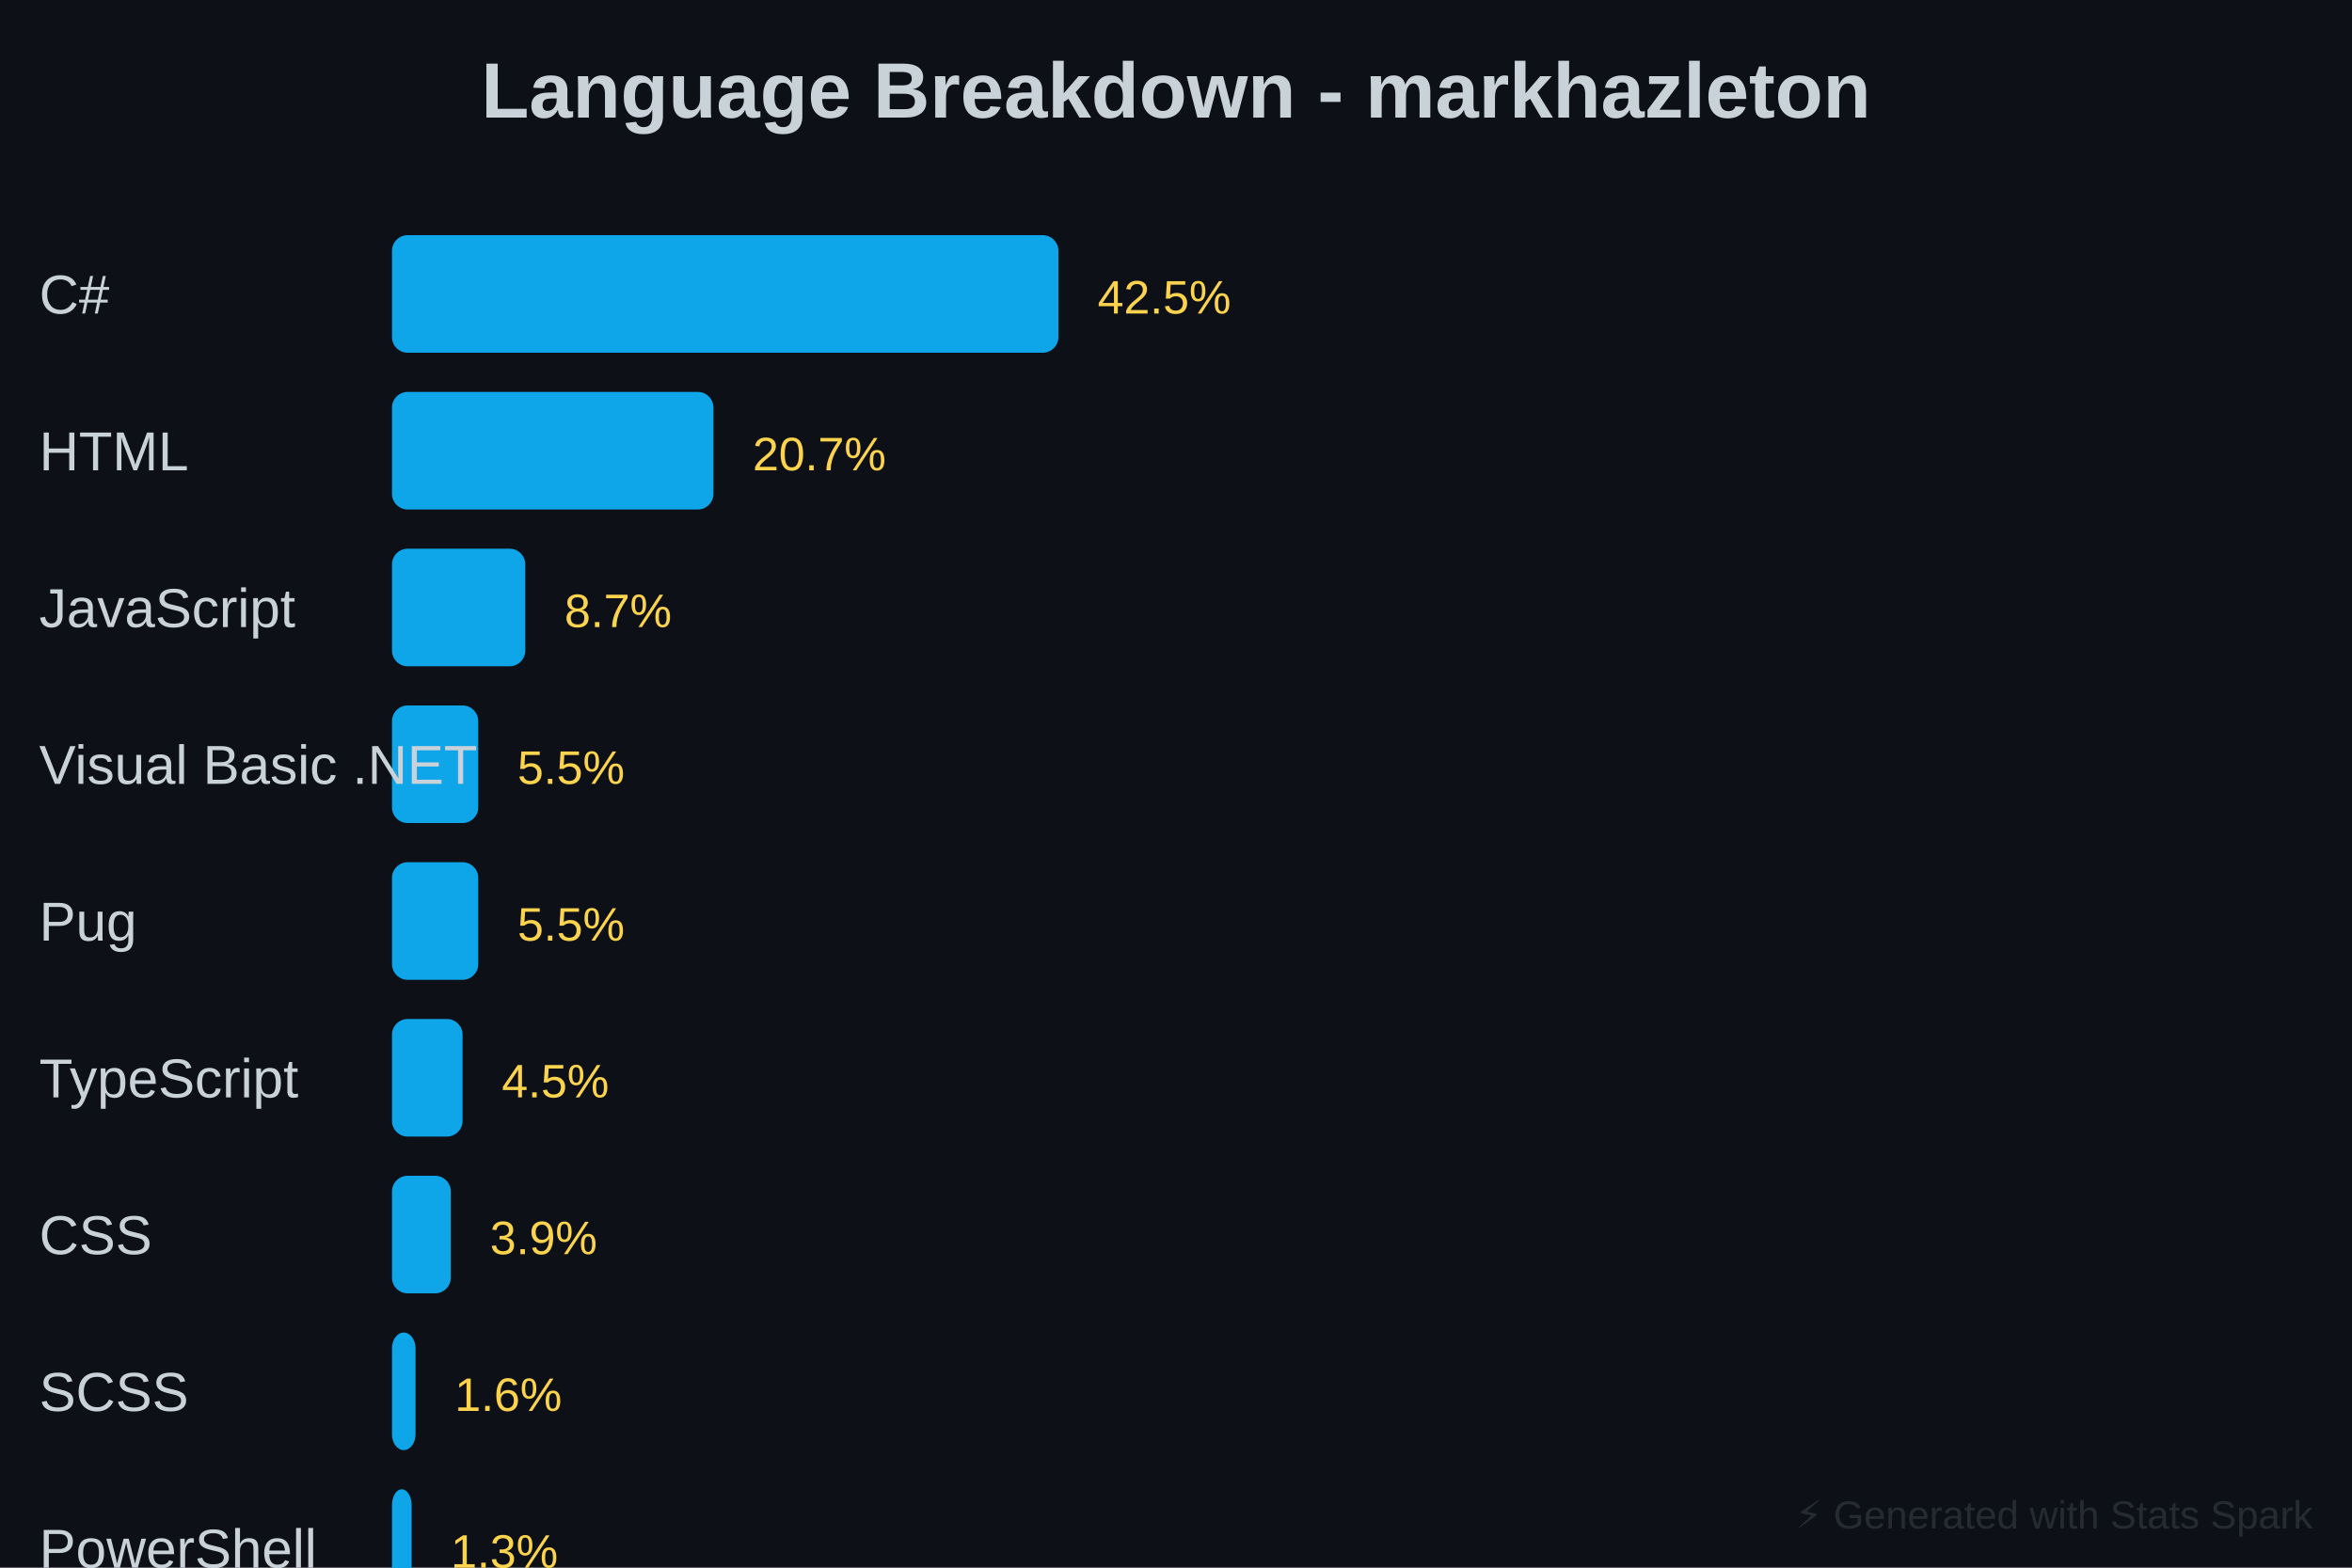
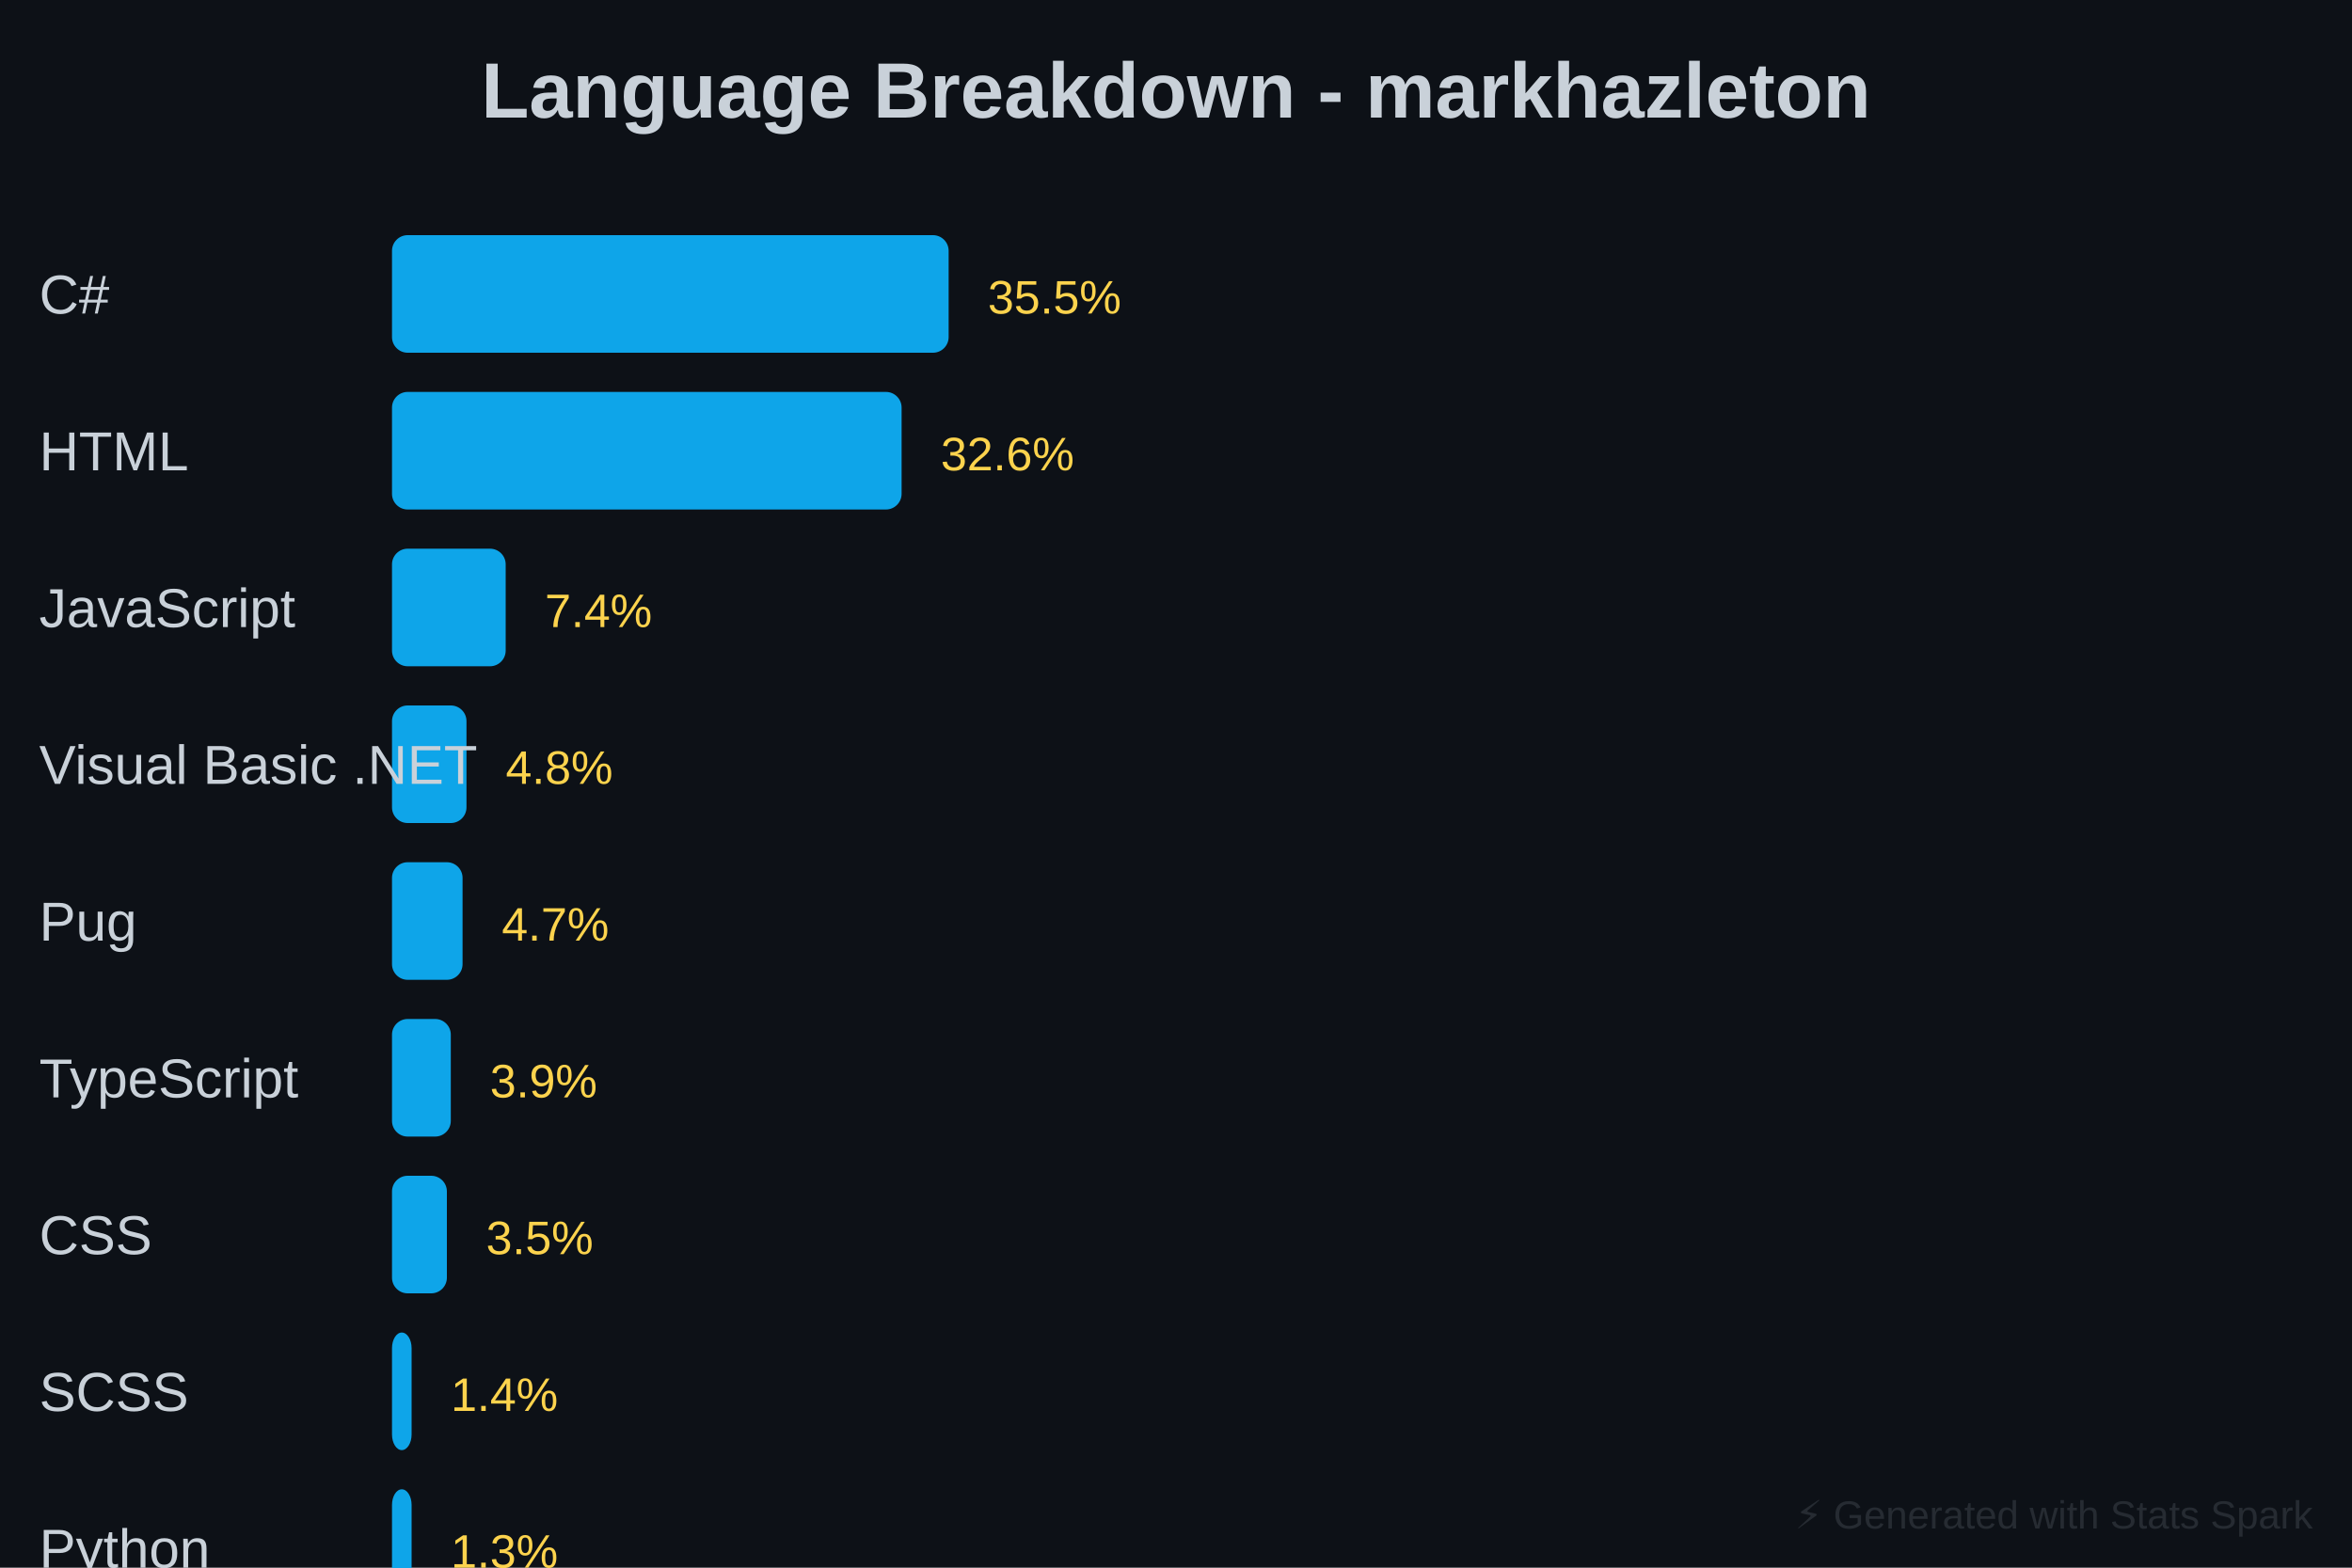
<svg xmlns="http://www.w3.org/2000/svg" baseProfile="full" height="400" version="1.1" width="600">
  <defs />
  <rect fill="#0D1117" height="400" width="600" x="0" y="0" />
  <text fill="#C9D1D9" font-family="Arial, sans-serif" font-size="20px" font-weight="bold" text-anchor="middle" x="300" y="30">Language Breakdown - markhazleton</text>
-   <rect fill="#0EA5E9" height="30" rx="4" width="170" x="100" y="60" />
+   <rect fill="#0EA5E9" height="30" rx="4" width="142" x="100" y="60" />
  <text fill="#C9D1D9" font-family="Arial, sans-serif" font-size="14px" x="10" y="80">C#</text>
-   <text fill="#FCD34D" font-family="Arial, sans-serif" font-size="12px" x="280" y="80">42.5%</text>
-   <rect fill="#0EA5E9" height="30" rx="4" width="82" x="100" y="100" />
+   <text fill="#FCD34D" font-family="Arial, sans-serif" font-size="12px" x="252" y="80">35.5%</text>
+   <rect fill="#0EA5E9" height="30" rx="4" width="130" x="100" y="100" />
  <text fill="#C9D1D9" font-family="Arial, sans-serif" font-size="14px" x="10" y="120">HTML</text>
-   <text fill="#FCD34D" font-family="Arial, sans-serif" font-size="12px" x="192" y="120">20.7%</text>
-   <rect fill="#0EA5E9" height="30" rx="4" width="34" x="100" y="140" />
+   <text fill="#FCD34D" font-family="Arial, sans-serif" font-size="12px" x="240" y="120">32.6%</text>
+   <rect fill="#0EA5E9" height="30" rx="4" width="29" x="100" y="140" />
  <text fill="#C9D1D9" font-family="Arial, sans-serif" font-size="14px" x="10" y="160">JavaScript</text>
-   <text fill="#FCD34D" font-family="Arial, sans-serif" font-size="12px" x="144" y="160">8.7%</text>
-   <rect fill="#0EA5E9" height="30" rx="4" width="22" x="100" y="180" />
+   <text fill="#FCD34D" font-family="Arial, sans-serif" font-size="12px" x="139" y="160">7.4%</text>
+   <rect fill="#0EA5E9" height="30" rx="4" width="19" x="100" y="180" />
  <text fill="#C9D1D9" font-family="Arial, sans-serif" font-size="14px" x="10" y="200">Visual Basic .NET</text>
-   <text fill="#FCD34D" font-family="Arial, sans-serif" font-size="12px" x="132" y="200">5.5%</text>
-   <rect fill="#0EA5E9" height="30" rx="4" width="22" x="100" y="220" />
+   <text fill="#FCD34D" font-family="Arial, sans-serif" font-size="12px" x="129" y="200">4.8%</text>
+   <rect fill="#0EA5E9" height="30" rx="4" width="18" x="100" y="220" />
  <text fill="#C9D1D9" font-family="Arial, sans-serif" font-size="14px" x="10" y="240">Pug</text>
-   <text fill="#FCD34D" font-family="Arial, sans-serif" font-size="12px" x="132" y="240">5.5%</text>
-   <rect fill="#0EA5E9" height="30" rx="4" width="18" x="100" y="260" />
+   <text fill="#FCD34D" font-family="Arial, sans-serif" font-size="12px" x="128" y="240">4.7%</text>
+   <rect fill="#0EA5E9" height="30" rx="4" width="15" x="100" y="260" />
  <text fill="#C9D1D9" font-family="Arial, sans-serif" font-size="14px" x="10" y="280">TypeScript</text>
-   <text fill="#FCD34D" font-family="Arial, sans-serif" font-size="12px" x="128" y="280">4.5%</text>
-   <rect fill="#0EA5E9" height="30" rx="4" width="15" x="100" y="300" />
+   <text fill="#FCD34D" font-family="Arial, sans-serif" font-size="12px" x="125" y="280">3.9%</text>
+   <rect fill="#0EA5E9" height="30" rx="4" width="14" x="100" y="300" />
  <text fill="#C9D1D9" font-family="Arial, sans-serif" font-size="14px" x="10" y="320">CSS</text>
-   <text fill="#FCD34D" font-family="Arial, sans-serif" font-size="12px" x="125" y="320">3.9%</text>
-   <rect fill="#0EA5E9" height="30" rx="4" width="6" x="100" y="340" />
+   <text fill="#FCD34D" font-family="Arial, sans-serif" font-size="12px" x="124" y="320">3.5%</text>
+   <rect fill="#0EA5E9" height="30" rx="4" width="5" x="100" y="340" />
  <text fill="#C9D1D9" font-family="Arial, sans-serif" font-size="14px" x="10" y="360">SCSS</text>
-   <text fill="#FCD34D" font-family="Arial, sans-serif" font-size="12px" x="116" y="360">1.6%</text>
+   <text fill="#FCD34D" font-family="Arial, sans-serif" font-size="12px" x="115" y="360">1.4%</text>
  <rect fill="#0EA5E9" height="30" rx="4" width="5" x="100" y="380" />
-   <text fill="#C9D1D9" font-family="Arial, sans-serif" font-size="14px" x="10" y="400">PowerShell</text>
+   <text fill="#C9D1D9" font-family="Arial, sans-serif" font-size="14px" x="10" y="400">Python</text>
  <text fill="#FCD34D" font-family="Arial, sans-serif" font-size="12px" x="115" y="400">1.3%</text>
-   <rect fill="#0EA5E9" height="30" rx="4" width="22" x="100" y="420" />
+   <rect fill="#0EA5E9" height="30" rx="4" width="19" x="100" y="420" />
  <text fill="#C9D1D9" font-family="Arial, sans-serif" font-size="14px" x="10" y="440">Other</text>
-   <text fill="#FCD34D" font-family="Arial, sans-serif" font-size="12px" x="132" y="440">5.5%</text>
+   <text fill="#FCD34D" font-family="Arial, sans-serif" font-size="12px" x="129" y="440">4.9%</text>
  <text fill="#30363D" font-family="Arial, sans-serif" font-size="10px" opacity="0.7" text-anchor="end" x="590" y="390">⚡ Generated with Stats Spark</text>
</svg>
